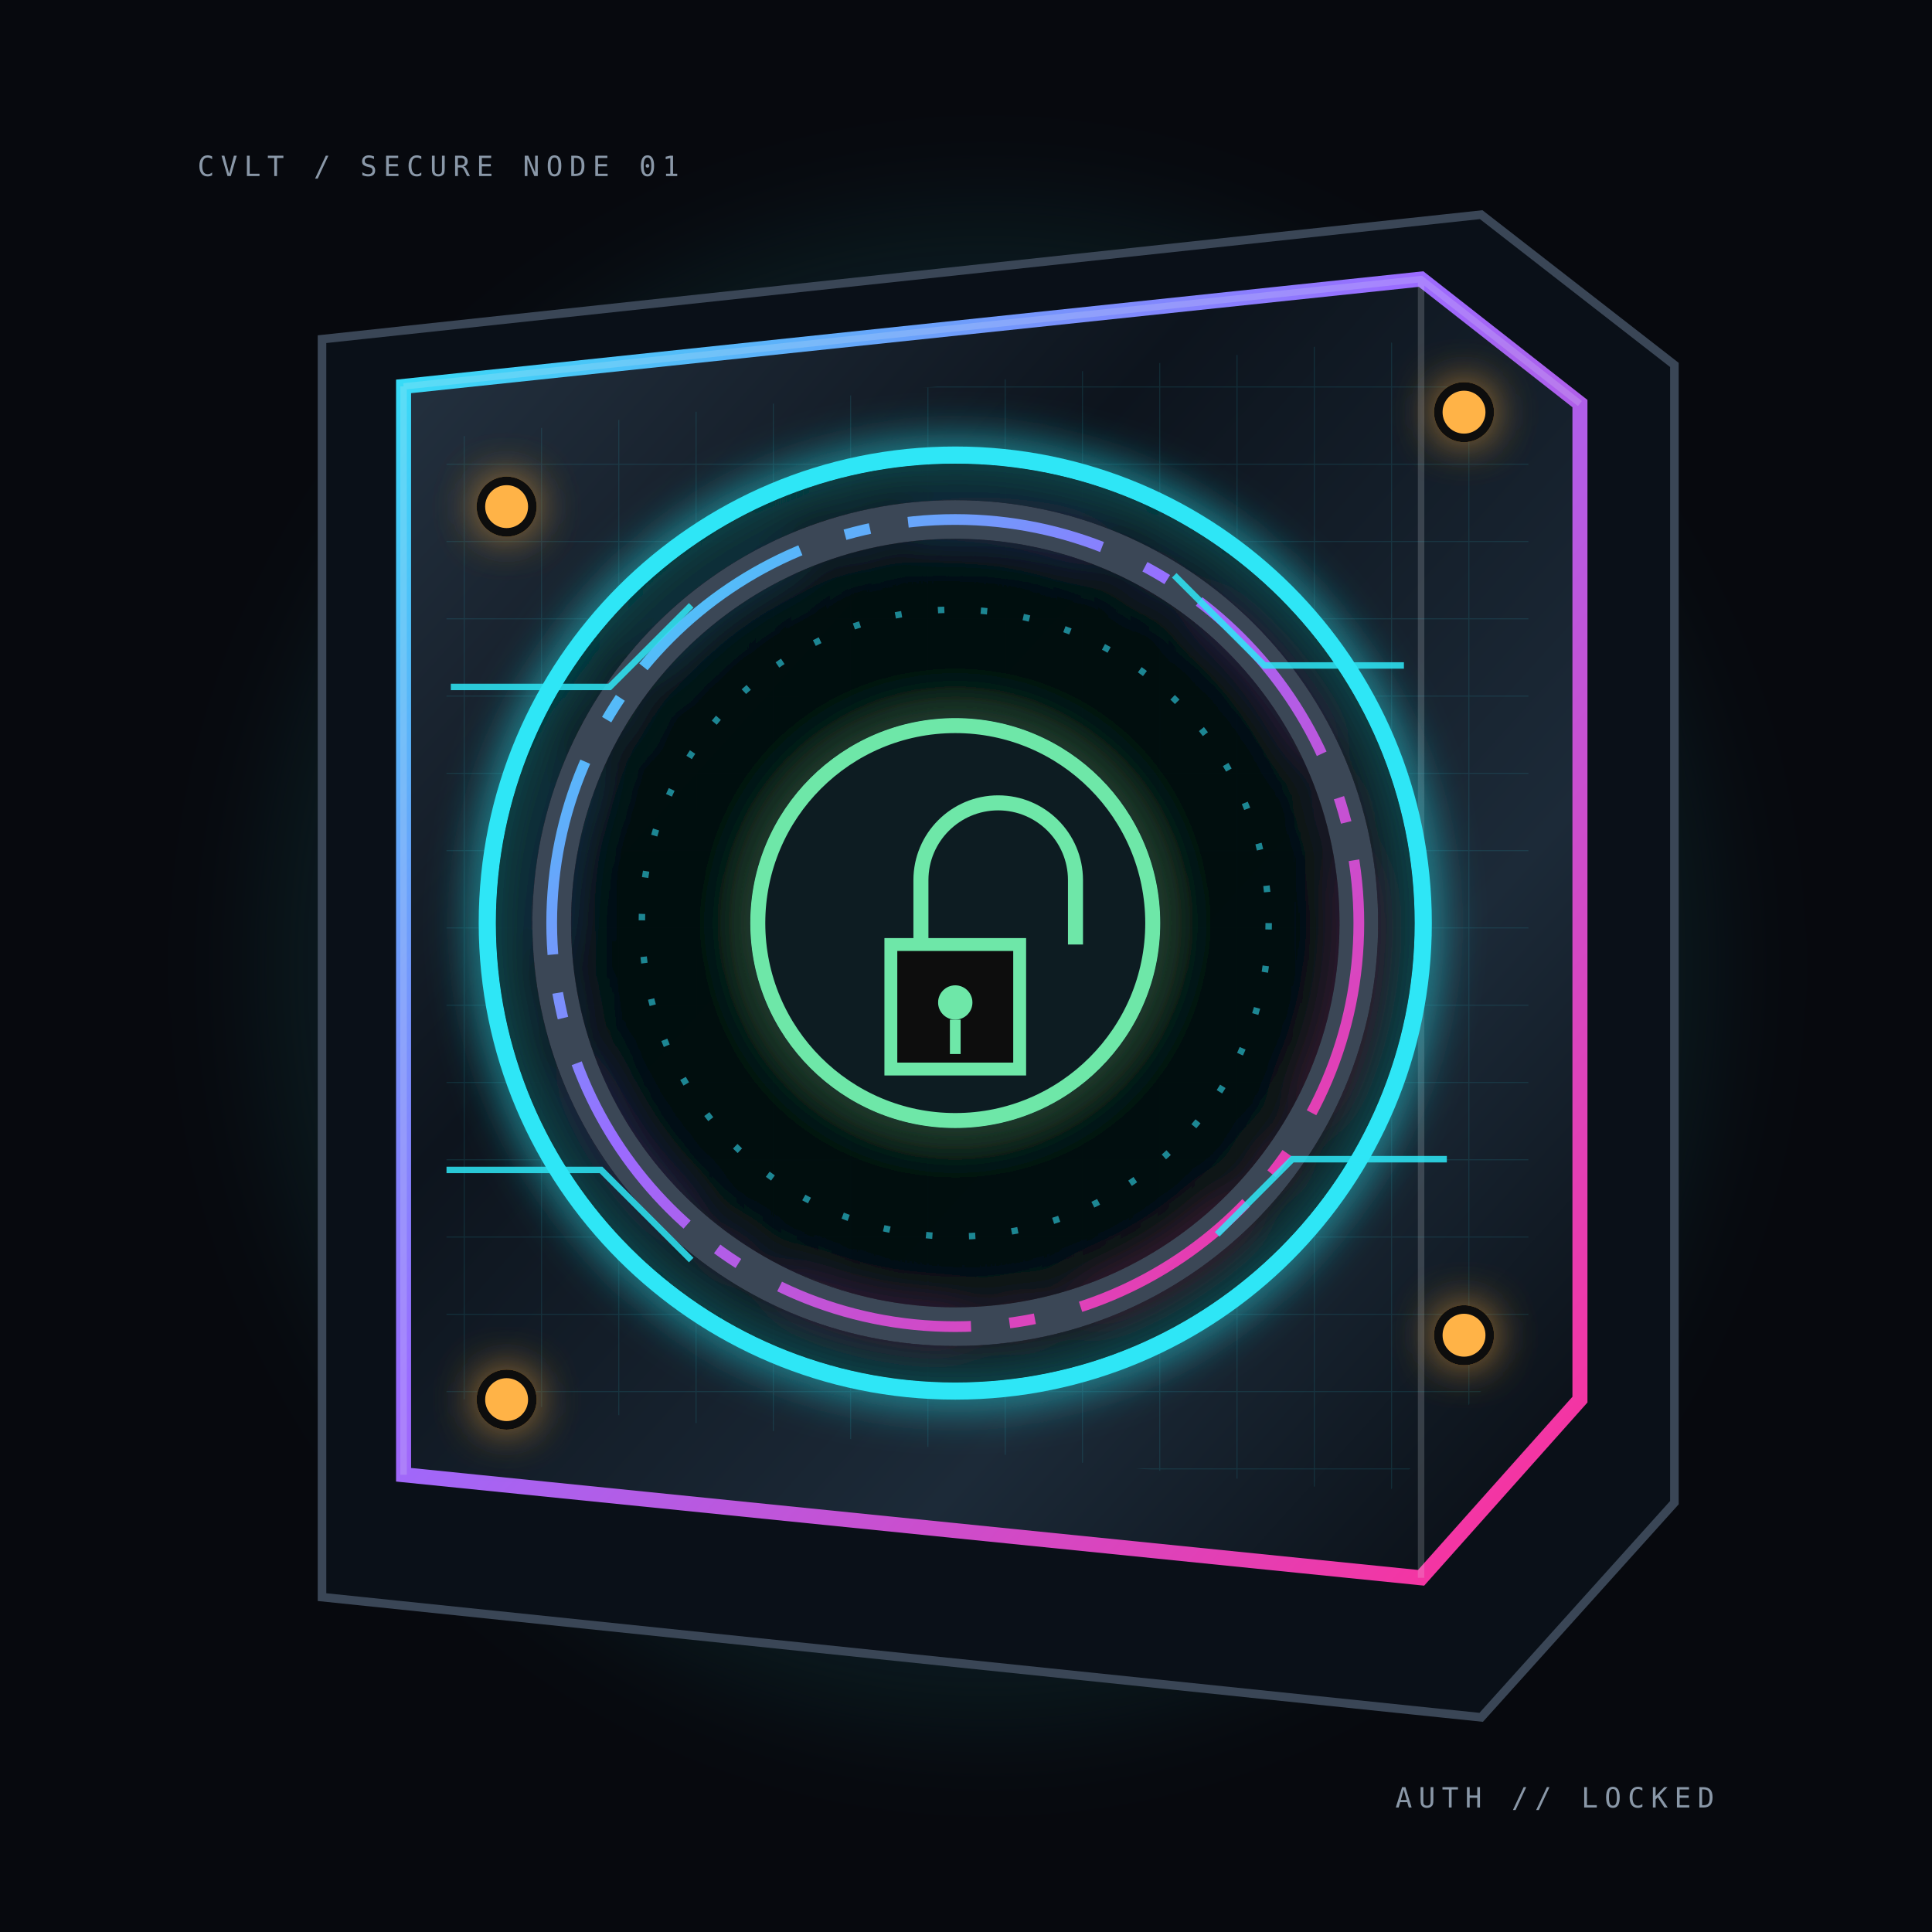
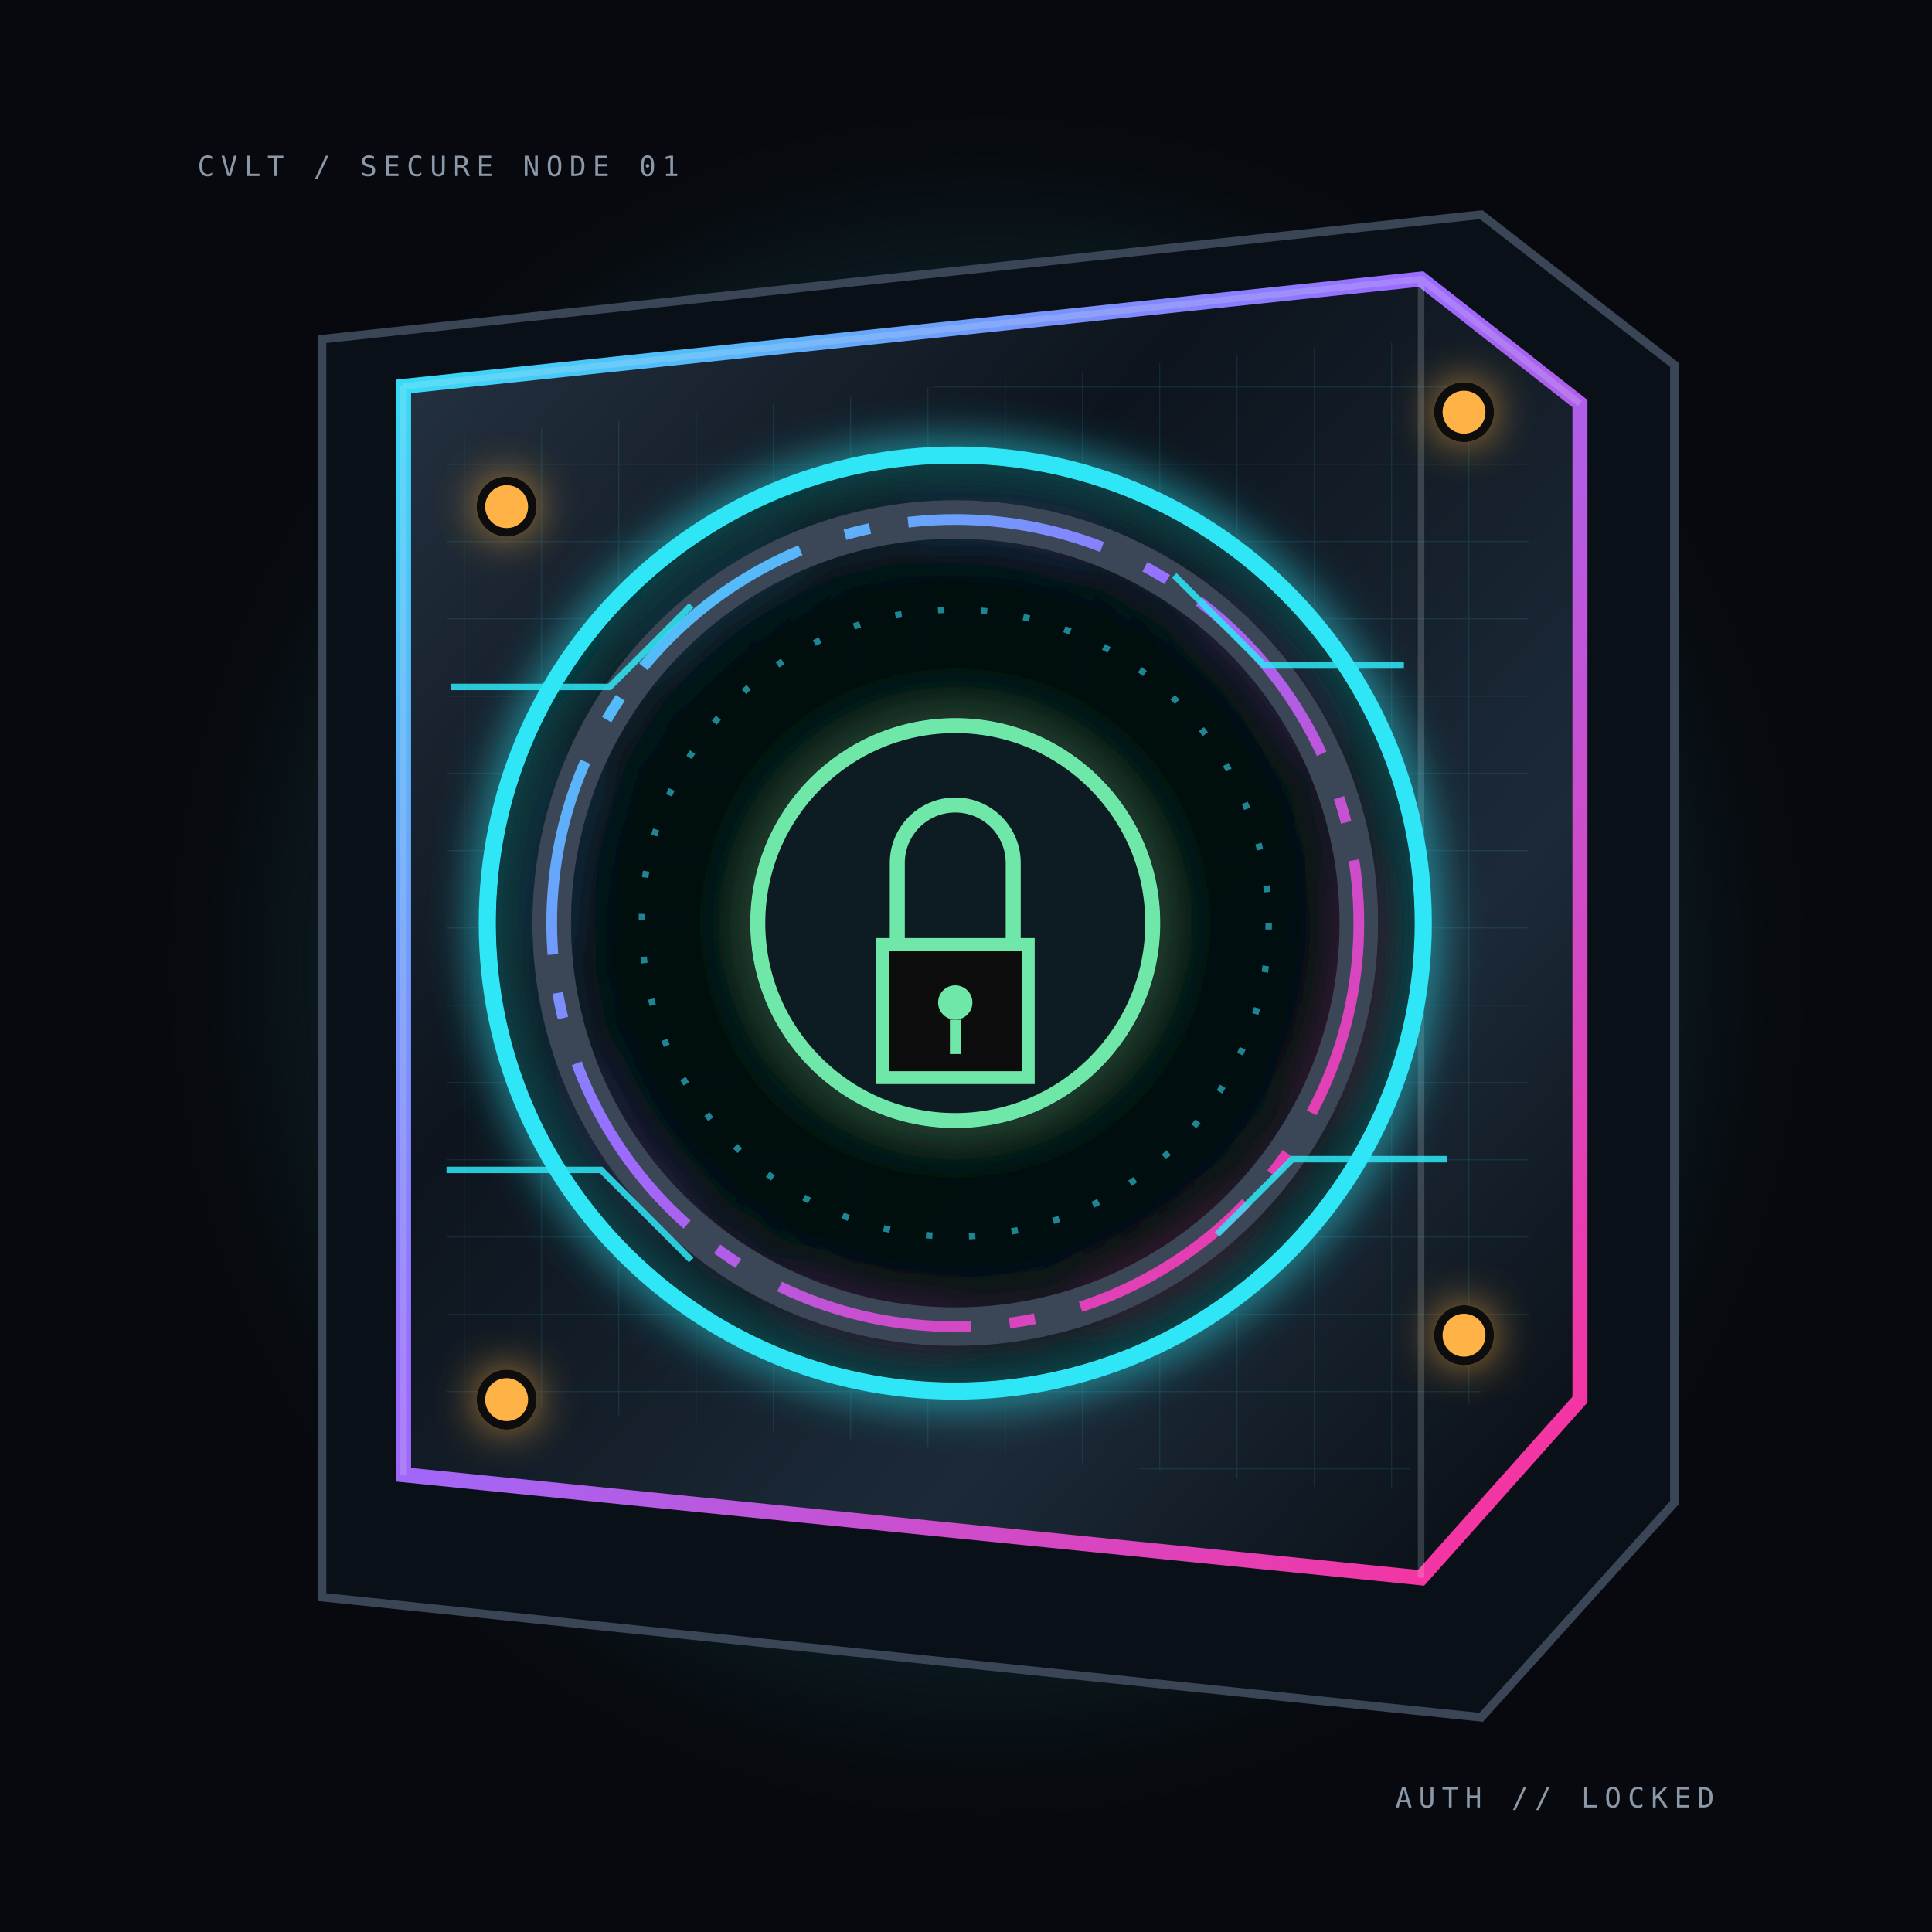
<svg xmlns="http://www.w3.org/2000/svg" viewBox="0 0 900 900" role="img" aria-labelledby="title desc">
  <defs>
    <linearGradient id="steel" x1="0" y1="0" x2="1" y2="1">
      <stop stop-color="#263443" />
      <stop offset=".35" stop-color="#0d141d" />
      <stop offset=".7" stop-color="#1c2a38" />
      <stop offset="1" stop-color="#070b11" />
    </linearGradient>
    <linearGradient id="rim" x1="0" y1="0" x2="1" y2="1">
      <stop stop-color="#2ee6f6" />
      <stop offset=".43" stop-color="#9b6bff" />
      <stop offset="1" stop-color="#ff2e97" />
    </linearGradient>
    <radialGradient id="core">
      <stop stop-color="#6ee7a8" stop-opacity=".9" />
      <stop offset=".35" stop-color="#2ee6f6" stop-opacity=".35" />
      <stop offset="1" stop-color="#07090e" stop-opacity="0" />
    </radialGradient>
    <filter id="bloom" x="-50%" y="-50%" width="200%" height="200%">
      <feGaussianBlur stdDeviation="11" result="b" />
      <feMerge>
        <feMergeNode in="b" />
        <feMergeNode in="SourceGraphic" />
      </feMerge>
    </filter>
    <filter id="soft">
      <feGaussianBlur stdDeviation="26" />
    </filter>
    <pattern id="mesh" width="36" height="36" patternUnits="userSpaceOnUse">
      <path d="M36 0H0V36" fill="none" stroke="#2ee6f6" stroke-opacity=".13" />
    </pattern>
  </defs>
  <rect width="900" height="900" fill="#07090e" />
  <ellipse cx="460" cy="450" rx="335" ry="350" fill="#2ee6f6" opacity=".08" filter="url(#soft)" />
  <path d="M150 158 690 100 780 170v530L690 800l-540-56z" fill="#0a1018" stroke="#3a4656" stroke-width="4" />
  <path d="M188 180 662 130l74 58v464l-74 83-474-48z" fill="url(#steel)" stroke="url(#rim)" stroke-width="7" />
  <path d="M188 180 662 130l74 58M188 180v507M662 130v605" fill="none" stroke="#e9f1f7" stroke-opacity=".18" stroke-width="3" />
  <path d="M208 204 646 158l66 48v418l-66 72-438-45z" fill="url(#mesh)" opacity=".8" />
  <g filter="url(#bloom)" fill="#ffb347" stroke="#07090e" stroke-width="4">
    <circle cx="236" cy="236" r="12" />
    <circle cx="682" cy="192" r="12" />
    <circle cx="236" cy="652" r="12" />
    <circle cx="682" cy="622" r="12" />
  </g>
  <g transform="translate(445 430)" filter="url(#bloom)">
    <circle r="218" fill="#07090e" fill-opacity=".82" stroke="#2ee6f6" stroke-width="8" />
    <circle r="188" fill="none" stroke="#3a4656" stroke-width="18" />
    <circle r="188" fill="none" stroke="url(#rim)" stroke-width="5" stroke-dasharray="92 22 12 18" />
    <circle r="146" fill="none" stroke="#2ee6f6" stroke-opacity=".55" stroke-width="3" stroke-dasharray="3 17" />
    <circle r="115" fill="url(#core)" opacity=".8" />
    <circle r="92" fill="#101a24" stroke="#6ee7a8" stroke-width="7" />
-     <path d="M-30 10h60v58h-60z" fill="#07090e" stroke="#6ee7a8" stroke-width="6" />
-     <path d="M-16 10v-30a36 36 0 0 1 72 0v30" fill="none" stroke="#6ee7a8" stroke-width="7" />
+     <path d="M-34 10h68v62h-68z" fill="#07090e" stroke="#6ee7a8" stroke-width="6" />
+     <path d="M-27 10v-38a27 27 0 0 1 54 0v38" fill="none" stroke="#6ee7a8" stroke-width="7" />
    <circle cy="37" r="8" fill="#6ee7a8" />
    <path d="M0 45v16" stroke="#6ee7a8" stroke-width="5" />
  </g>
  <g fill="none" stroke="#2ee6f6" stroke-width="3" opacity=".85">
    <path d="M210 320h74l38-38" />
    <path d="M654 310h-65l-42-42" />
    <path d="M208 545h72l42 42" />
    <path d="M674 540h-72l-35 35" />
  </g>
  <g font-family="monospace" font-size="13" letter-spacing="3" fill="#8a98a8">
    <text x="92" y="82">CVLT / SECURE NODE 01</text>
    <text x="650" y="842">AUTH // LOCKED</text>
  </g>
</svg>
